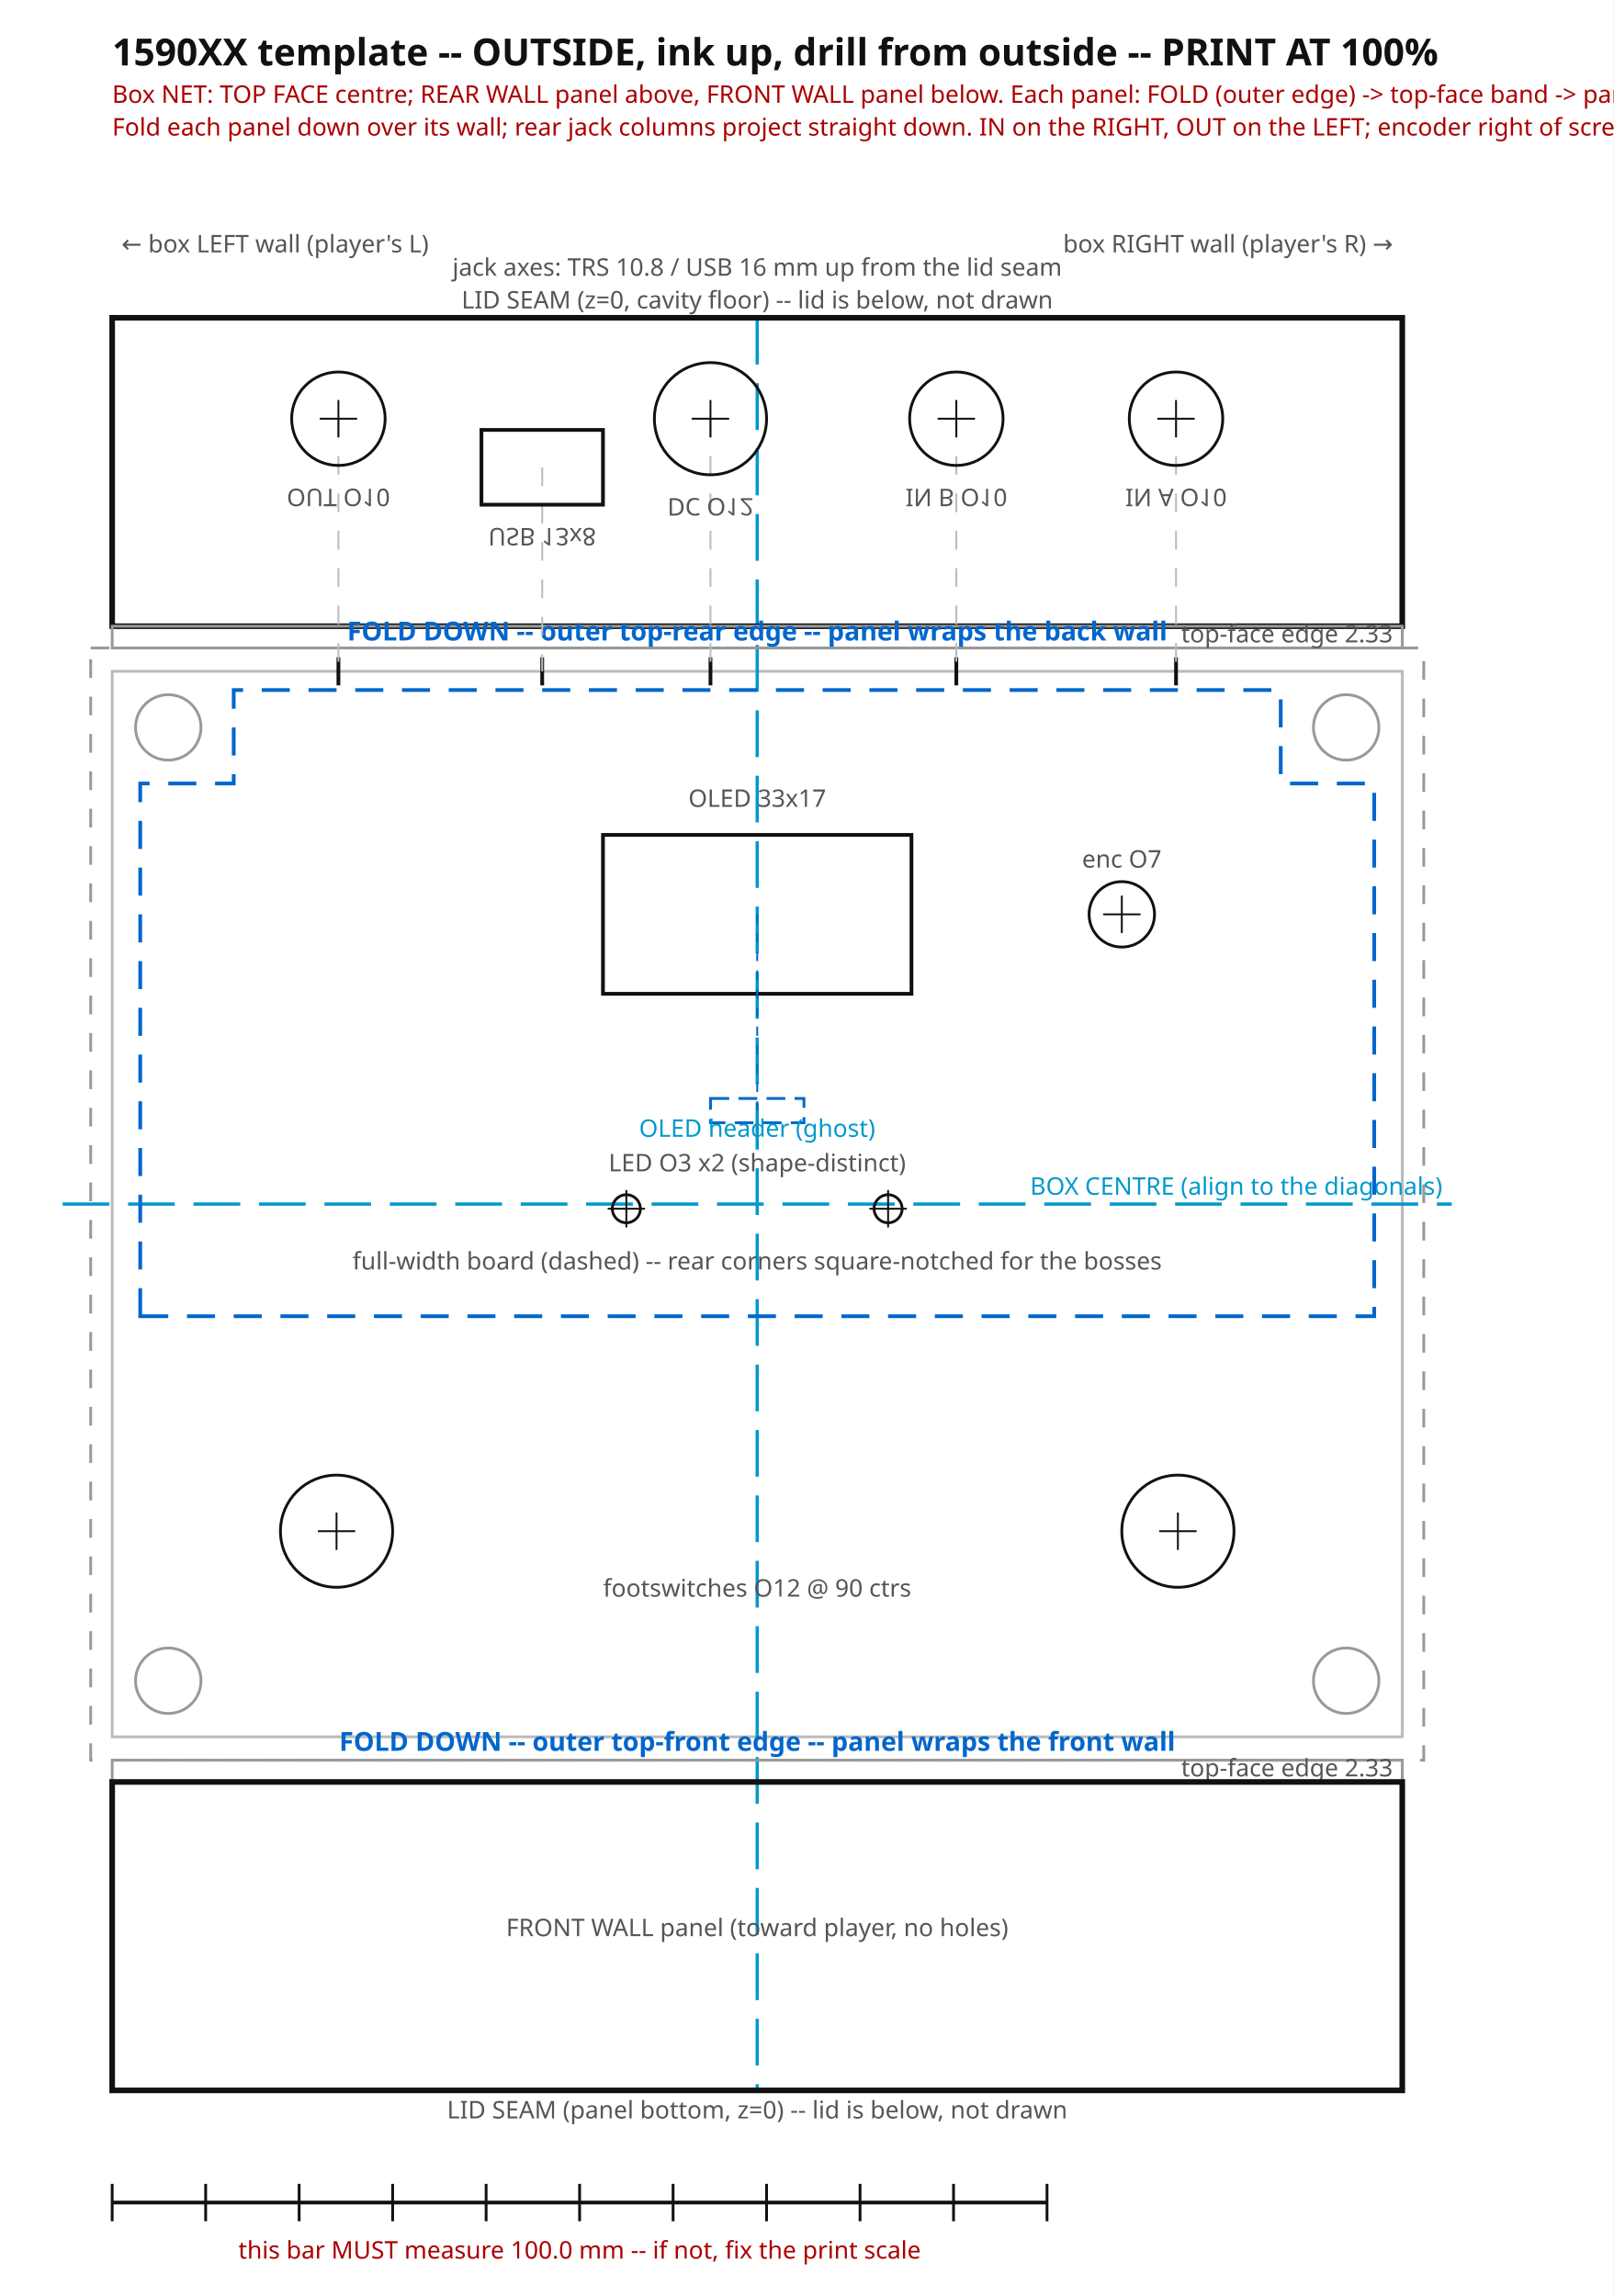
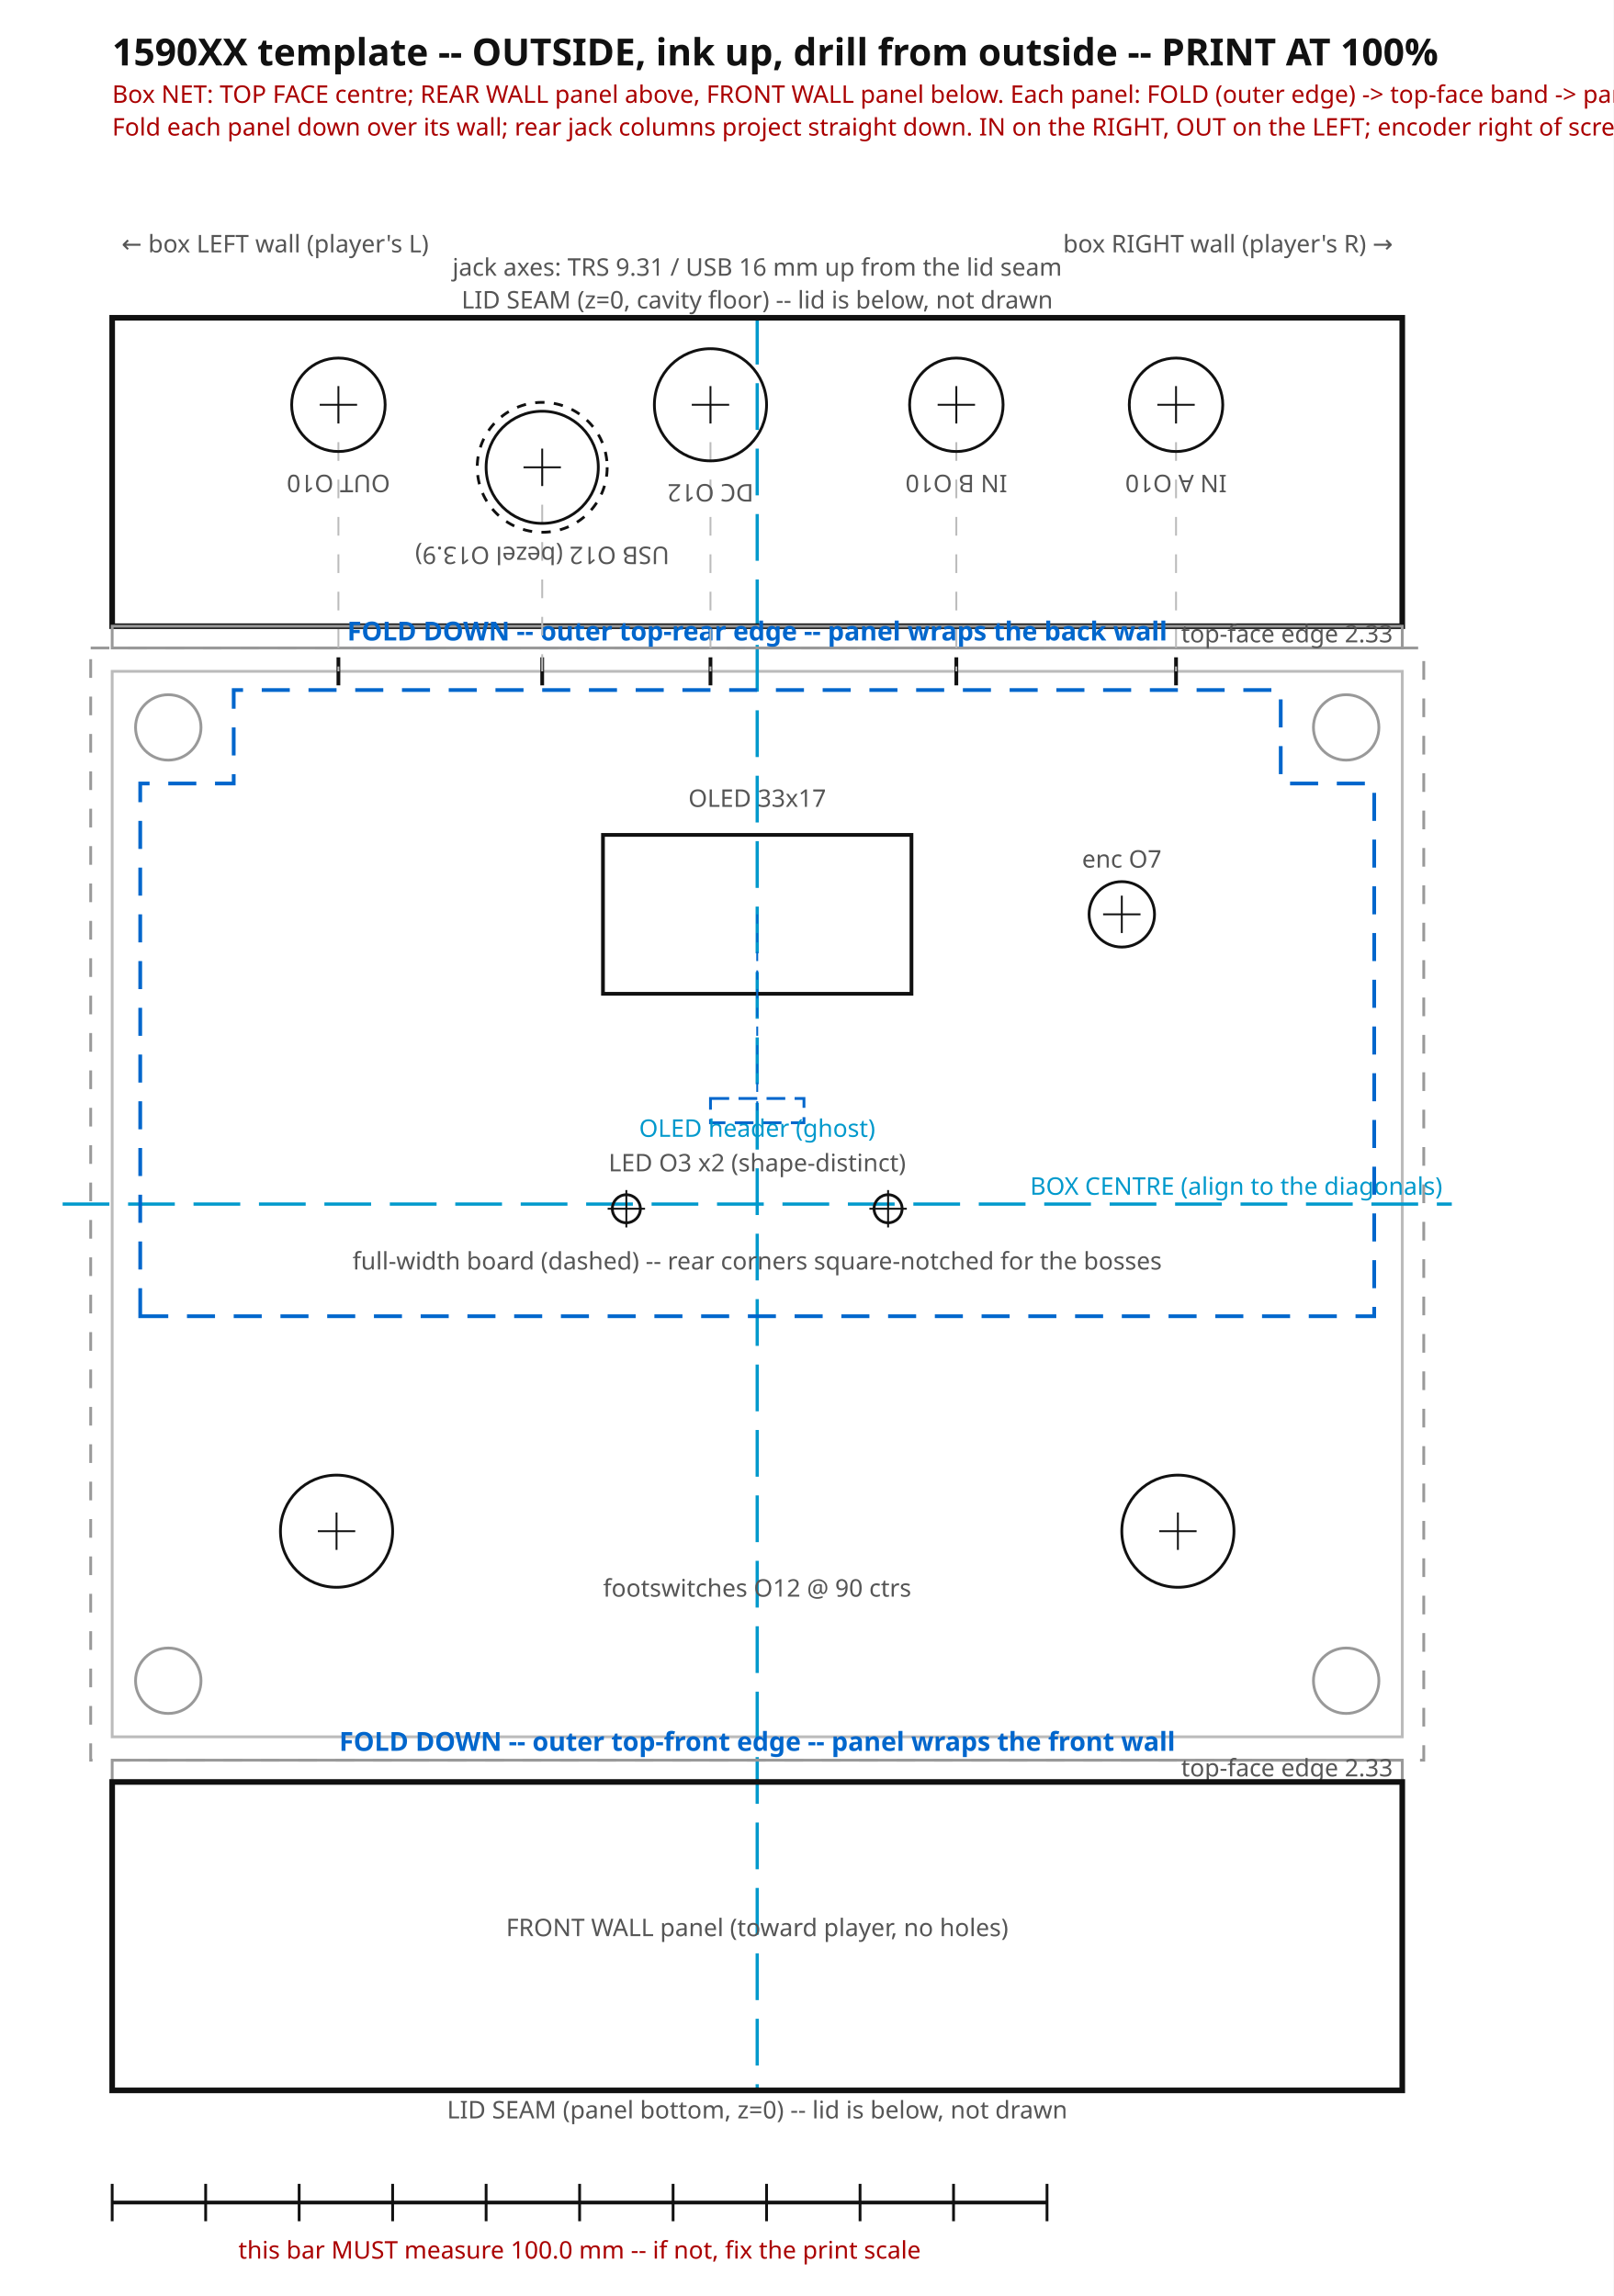
<svg xmlns="http://www.w3.org/2000/svg" width="172.6mm" height="245.66mm" viewBox="0 0 172.6 245.66">
  <style>text{font-family:sans-serif;fill:#111}.lbl{font-size:3.2px}.dim{font-size:2.6px;fill:#555}.ttl{font-size:4px;font-weight:bold}.note{font-size:2.6px;fill:#a00}.ctr{font-size:2.6px;fill:#09c}.fold{font-size:2.8px;fill:#06c;font-weight:bold}</style>
  <rect x="0" y="0" width="172.6" height="245.66" fill="#fff" />
  <text x="12.00" y="7.00" class="ttl" text-anchor="start">1590XX template -- OUTSIDE, ink up, drill from outside -- PRINT AT 100%</text>
  <text x="12.00" y="11.00" class="note" text-anchor="start">Box NET: TOP FACE centre; REAR WALL panel above, FRONT WALL panel below. Each panel: FOLD (outer edge) -&gt; top-face band -&gt; panel -&gt; LID SEAM (lid not drawn).</text>
  <text x="12.00" y="14.50" class="note" text-anchor="start">Fold each panel down over its wall; rear jack columns project straight down. IN on the RIGHT, OUT on the LEFT; encoder right of screen.</text>
  <rect x="9.70" y="69.33" width="142.60" height="119.00" fill="none" stroke="#999" stroke-width="0.3" stroke-dasharray="2 2" />
  <rect x="12.00" y="71.83" width="138.00" height="114.00" fill="none" stroke="#bbb" stroke-width="0.3" />
  <line x1="81.00" y1="34.00" x2="81.00" y2="223.66" stroke="#09c" stroke-width="0.35" stroke-dasharray="5 2" />
  <line x1="6.70" y1="128.83" x2="155.30" y2="128.83" stroke="#09c" stroke-width="0.35" stroke-dasharray="5 2" />
  <text x="154.30" y="127.83" class="ctr" text-anchor="end">BOX CENTRE (align to the diagonals)</text>
  <circle cx="18.00" cy="179.83" r="3.50" fill="none" stroke="#999" stroke-width="0.3" />
  <circle cx="18.00" cy="77.83" r="3.50" fill="none" stroke="#999" stroke-width="0.3" />
  <circle cx="144.00" cy="179.83" r="3.50" fill="none" stroke="#999" stroke-width="0.3" />
  <circle cx="144.00" cy="77.83" r="3.50" fill="none" stroke="#999" stroke-width="0.3" />
  <polygon points="15.00,140.83 147.00,140.83 147.00,83.83 137.00,83.83 137.00,73.83 25.00,73.83 25.00,83.83 15.00,83.83" fill="none" stroke="#06c" stroke-width="0.4" stroke-dasharray="3 2" />
  <text x="81.00" y="135.83" class="dim" text-anchor="middle">full-width board (dashed) -- rear corners square-notched for the bosses</text>
  <circle cx="36.00" cy="163.83" r="6.00" fill="none" stroke="#111" stroke-width="0.3" />
  <line x1="34.00" y1="163.83" x2="38.00" y2="163.83" stroke="#111" stroke-width="0.2" />
  <line x1="36.00" y1="161.83" x2="36.00" y2="165.83" stroke="#111" stroke-width="0.2" />
  <circle cx="126.00" cy="163.83" r="6.00" fill="none" stroke="#111" stroke-width="0.3" />
  <line x1="124.00" y1="163.83" x2="128.00" y2="163.83" stroke="#111" stroke-width="0.2" />
  <line x1="126.00" y1="161.83" x2="126.00" y2="165.83" stroke="#111" stroke-width="0.2" />
  <text x="81.00" y="170.83" class="dim" text-anchor="middle">footswitches O12 @ 90 ctrs</text>
  <circle cx="67.00" cy="129.33" r="1.50" fill="none" stroke="#111" stroke-width="0.3" />
  <line x1="65.00" y1="129.33" x2="69.00" y2="129.33" stroke="#111" stroke-width="0.2" />
  <line x1="67.00" y1="127.33" x2="67.00" y2="131.33" stroke="#111" stroke-width="0.2" />
  <circle cx="95.00" cy="129.33" r="1.50" fill="none" stroke="#111" stroke-width="0.3" />
  <line x1="93.00" y1="129.33" x2="97.00" y2="129.33" stroke="#111" stroke-width="0.2" />
  <line x1="95.00" y1="127.33" x2="95.00" y2="131.33" stroke="#111" stroke-width="0.2" />
  <text x="81.00" y="125.33" class="dim" text-anchor="middle">LED O3 x2 (shape-distinct)</text>
  <rect x="64.50" y="89.33" width="33.00" height="17.00" fill="none" stroke="#111" stroke-width="0.4" />
  <text x="81.00" y="86.33" class="dim" text-anchor="middle">OLED 33x17</text>
  <rect x="76.00" y="117.53" width="10.00" height="2.60" fill="none" stroke="#06c" stroke-width="0.3" stroke-dasharray="2 1" />
  <line x1="81.00" y1="118.83" x2="81.00" y2="97.83" stroke="#06c" stroke-width="0.2" stroke-dasharray="1 1" />
  <text x="81.00" y="121.63" class="ctr" text-anchor="middle">OLED header (ghost)</text>
  <circle cx="120.00" cy="97.83" r="3.50" fill="none" stroke="#111" stroke-width="0.3" />
  <line x1="118.00" y1="97.83" x2="122.00" y2="97.83" stroke="#111" stroke-width="0.2" />
  <line x1="120.00" y1="95.83" x2="120.00" y2="99.83" stroke="#111" stroke-width="0.2" />
  <text x="120.00" y="92.83" class="dim" text-anchor="middle">enc O7</text>
  <line x1="36.20" y1="70.33" x2="36.20" y2="73.33" stroke="#111" stroke-width="0.4" />
  <line x1="58.00" y1="70.33" x2="58.00" y2="73.33" stroke="#111" stroke-width="0.4" />
  <line x1="76.00" y1="70.33" x2="76.00" y2="73.33" stroke="#111" stroke-width="0.4" />
  <line x1="102.30" y1="70.33" x2="102.30" y2="73.33" stroke="#111" stroke-width="0.4" />
  <line x1="125.80" y1="70.33" x2="125.80" y2="73.33" stroke="#111" stroke-width="0.4" />
  <rect x="12.00" y="34.00" width="138.00" height="33.00" fill="none" stroke="#111" stroke-width="0.6" />
  <rect x="12.00" y="67.00" width="138.00" height="2.33" fill="none" stroke="#999" stroke-width="0.3" />
  <text x="149.00" y="68.73" class="dim" text-anchor="end">top-face edge 2.33</text>
  <text x="81.00" y="68.53" class="fold" text-anchor="middle">FOLD DOWN -- outer top-rear edge -- panel wraps the back wall</text>
  <text x="81.00" y="33.00" class="dim" text-anchor="middle">LID SEAM (z=0, cavity floor) -- lid is below, not drawn</text>
  <text x="13.00" y="27.00" class="dim" text-anchor="start">← box LEFT wall (player's L)</text>
  <text x="149.00" y="27.00" class="dim" text-anchor="end">box RIGHT wall (player's R) →</text>
-   <text x="81.00" y="29.50" class="dim" text-anchor="middle">jack axes: TRS 10.8 / USB 16 mm up from the lid seam</text>
-   <line x1="36.20" y1="44.80" x2="36.20" y2="71.83" stroke="#bbb" stroke-width="0.2" stroke-dasharray="2 2" />
-   <circle cx="36.20" cy="44.80" r="5.00" fill="none" stroke="#111" stroke-width="0.3" />
-   <line x1="34.20" y1="44.80" x2="38.20" y2="44.80" stroke="#111" stroke-width="0.2" />
-   <line x1="36.20" y1="42.80" x2="36.20" y2="46.80" stroke="#111" stroke-width="0.2" />
-   <text x="36.20" y="52.30" class="dim" text-anchor="middle" transform="matrix(1,0,0,-1,0,104.60)">OUT O10</text>
+   <text x="81.00" y="29.50" class="dim" text-anchor="middle">jack axes: TRS 9.31 / USB 16 mm up from the lid seam</text>
+   <line x1="36.20" y1="43.31" x2="36.20" y2="71.83" stroke="#bbb" stroke-width="0.2" stroke-dasharray="2 2" />
+   <circle cx="36.20" cy="43.31" r="5.00" fill="none" stroke="#111" stroke-width="0.3" />
+   <line x1="34.20" y1="43.31" x2="38.20" y2="43.31" stroke="#111" stroke-width="0.2" />
+   <line x1="36.20" y1="41.31" x2="36.20" y2="45.31" stroke="#111" stroke-width="0.2" />
+   <text x="36.20" y="50.81" class="dim" text-anchor="middle" transform="matrix(-1,0,0,-1,72.40,101.62)">OUT O10</text>
  <line x1="58.00" y1="50.00" x2="58.00" y2="71.83" stroke="#bbb" stroke-width="0.2" stroke-dasharray="2 2" />
-   <rect x="51.50" y="46.00" width="13.00" height="8.00" fill="none" stroke="#111" stroke-width="0.4" />
-   <text x="58.00" y="56.50" class="dim" text-anchor="middle" transform="matrix(1,0,0,-1,0,113.00)">USB 13x8</text>
-   <line x1="76.00" y1="44.80" x2="76.00" y2="71.83" stroke="#bbb" stroke-width="0.2" stroke-dasharray="2 2" />
-   <circle cx="76.00" cy="44.80" r="6.00" fill="none" stroke="#111" stroke-width="0.3" />
-   <line x1="74.00" y1="44.80" x2="78.00" y2="44.80" stroke="#111" stroke-width="0.2" />
-   <line x1="76.00" y1="42.80" x2="76.00" y2="46.80" stroke="#111" stroke-width="0.2" />
-   <text x="76.00" y="53.30" class="dim" text-anchor="middle" transform="matrix(1,0,0,-1,0,106.60)">DC O12</text>
-   <line x1="102.30" y1="44.80" x2="102.30" y2="71.83" stroke="#bbb" stroke-width="0.2" stroke-dasharray="2 2" />
-   <circle cx="102.30" cy="44.80" r="5.00" fill="none" stroke="#111" stroke-width="0.3" />
-   <line x1="100.30" y1="44.80" x2="104.30" y2="44.80" stroke="#111" stroke-width="0.2" />
-   <line x1="102.30" y1="42.80" x2="102.30" y2="46.80" stroke="#111" stroke-width="0.2" />
-   <text x="102.30" y="52.30" class="dim" text-anchor="middle" transform="matrix(1,0,0,-1,0,104.60)">IN B O10</text>
-   <line x1="125.80" y1="44.80" x2="125.80" y2="71.83" stroke="#bbb" stroke-width="0.2" stroke-dasharray="2 2" />
-   <circle cx="125.80" cy="44.80" r="5.00" fill="none" stroke="#111" stroke-width="0.3" />
-   <line x1="123.80" y1="44.80" x2="127.80" y2="44.80" stroke="#111" stroke-width="0.2" />
-   <line x1="125.80" y1="42.80" x2="125.80" y2="46.80" stroke="#111" stroke-width="0.2" />
-   <text x="125.80" y="52.30" class="dim" text-anchor="middle" transform="matrix(1,0,0,-1,0,104.60)">IN A O10</text>
+   <circle cx="58.00" cy="50.00" r="6.00" fill="none" stroke="#111" stroke-width="0.3" />
+   <line x1="56.00" y1="50.00" x2="60.00" y2="50.00" stroke="#111" stroke-width="0.2" />
+   <line x1="58.00" y1="48.00" x2="58.00" y2="52.00" stroke="#111" stroke-width="0.2" />
+   <circle cx="58.00" cy="50.00" r="6.95" fill="none" stroke="#111" stroke-width="0.3" stroke-dasharray="1 1" />
+   <text x="58.00" y="58.50" class="dim" text-anchor="middle" transform="matrix(-1,0,0,-1,116.00,117.00)">USB O12 (bezel O13.9)</text>
+   <line x1="76.00" y1="43.31" x2="76.00" y2="71.83" stroke="#bbb" stroke-width="0.2" stroke-dasharray="2 2" />
+   <circle cx="76.00" cy="43.31" r="6.00" fill="none" stroke="#111" stroke-width="0.3" />
+   <line x1="74.00" y1="43.31" x2="78.00" y2="43.31" stroke="#111" stroke-width="0.2" />
+   <line x1="76.00" y1="41.31" x2="76.00" y2="45.31" stroke="#111" stroke-width="0.2" />
+   <text x="76.00" y="51.81" class="dim" text-anchor="middle" transform="matrix(-1,0,0,-1,152.00,103.62)">DC O12</text>
+   <line x1="102.30" y1="43.31" x2="102.30" y2="71.83" stroke="#bbb" stroke-width="0.2" stroke-dasharray="2 2" />
+   <circle cx="102.30" cy="43.31" r="5.00" fill="none" stroke="#111" stroke-width="0.3" />
+   <line x1="100.30" y1="43.31" x2="104.30" y2="43.31" stroke="#111" stroke-width="0.2" />
+   <line x1="102.30" y1="41.31" x2="102.30" y2="45.31" stroke="#111" stroke-width="0.2" />
+   <text x="102.30" y="50.81" class="dim" text-anchor="middle" transform="matrix(-1,0,0,-1,204.60,101.62)">IN B O10</text>
+   <line x1="125.80" y1="43.31" x2="125.80" y2="71.83" stroke="#bbb" stroke-width="0.2" stroke-dasharray="2 2" />
+   <circle cx="125.80" cy="43.31" r="5.00" fill="none" stroke="#111" stroke-width="0.3" />
+   <line x1="123.80" y1="43.31" x2="127.80" y2="43.31" stroke="#111" stroke-width="0.2" />
+   <line x1="125.80" y1="41.31" x2="125.80" y2="45.31" stroke="#111" stroke-width="0.2" />
+   <text x="125.80" y="50.81" class="dim" text-anchor="middle" transform="matrix(-1,0,0,-1,251.60,101.62)">IN A O10</text>
  <text x="81.00" y="187.33" class="fold" text-anchor="middle">FOLD DOWN -- outer top-front edge -- panel wraps the front wall</text>
  <rect x="12.00" y="188.33" width="138.00" height="2.33" fill="none" stroke="#999" stroke-width="0.3" />
  <text x="149.00" y="190.06" class="dim" text-anchor="end">top-face edge 2.33</text>
  <rect x="12.00" y="190.66" width="138.00" height="33.00" fill="none" stroke="#111" stroke-width="0.6" />
  <text x="81.00" y="207.16" class="dim" text-anchor="middle">FRONT WALL panel (toward player, no holes)</text>
  <text x="81.00" y="226.66" class="dim" text-anchor="middle">LID SEAM (panel bottom, z=0) -- lid is below, not drawn</text>
  <line x1="12.00" y1="235.66" x2="112.00" y2="235.66" stroke="#111" stroke-width="0.4" />
  <line x1="12.00" y1="233.66" x2="12.00" y2="237.66" stroke="#111" stroke-width="0.3" />
  <line x1="22.00" y1="233.66" x2="22.00" y2="237.66" stroke="#111" stroke-width="0.3" />
  <line x1="32.00" y1="233.66" x2="32.00" y2="237.66" stroke="#111" stroke-width="0.3" />
  <line x1="42.00" y1="233.66" x2="42.00" y2="237.66" stroke="#111" stroke-width="0.3" />
  <line x1="52.00" y1="233.66" x2="52.00" y2="237.66" stroke="#111" stroke-width="0.3" />
  <line x1="62.00" y1="233.66" x2="62.00" y2="237.66" stroke="#111" stroke-width="0.3" />
  <line x1="72.00" y1="233.66" x2="72.00" y2="237.66" stroke="#111" stroke-width="0.3" />
  <line x1="82.00" y1="233.66" x2="82.00" y2="237.66" stroke="#111" stroke-width="0.3" />
  <line x1="92.00" y1="233.66" x2="92.00" y2="237.66" stroke="#111" stroke-width="0.3" />
  <line x1="102.00" y1="233.66" x2="102.00" y2="237.66" stroke="#111" stroke-width="0.3" />
  <line x1="112.00" y1="233.66" x2="112.00" y2="237.66" stroke="#111" stroke-width="0.3" />
  <text x="62.00" y="241.66" class="note" text-anchor="middle">this bar MUST measure 100.0 mm -- if not, fix the print scale</text>
</svg>
